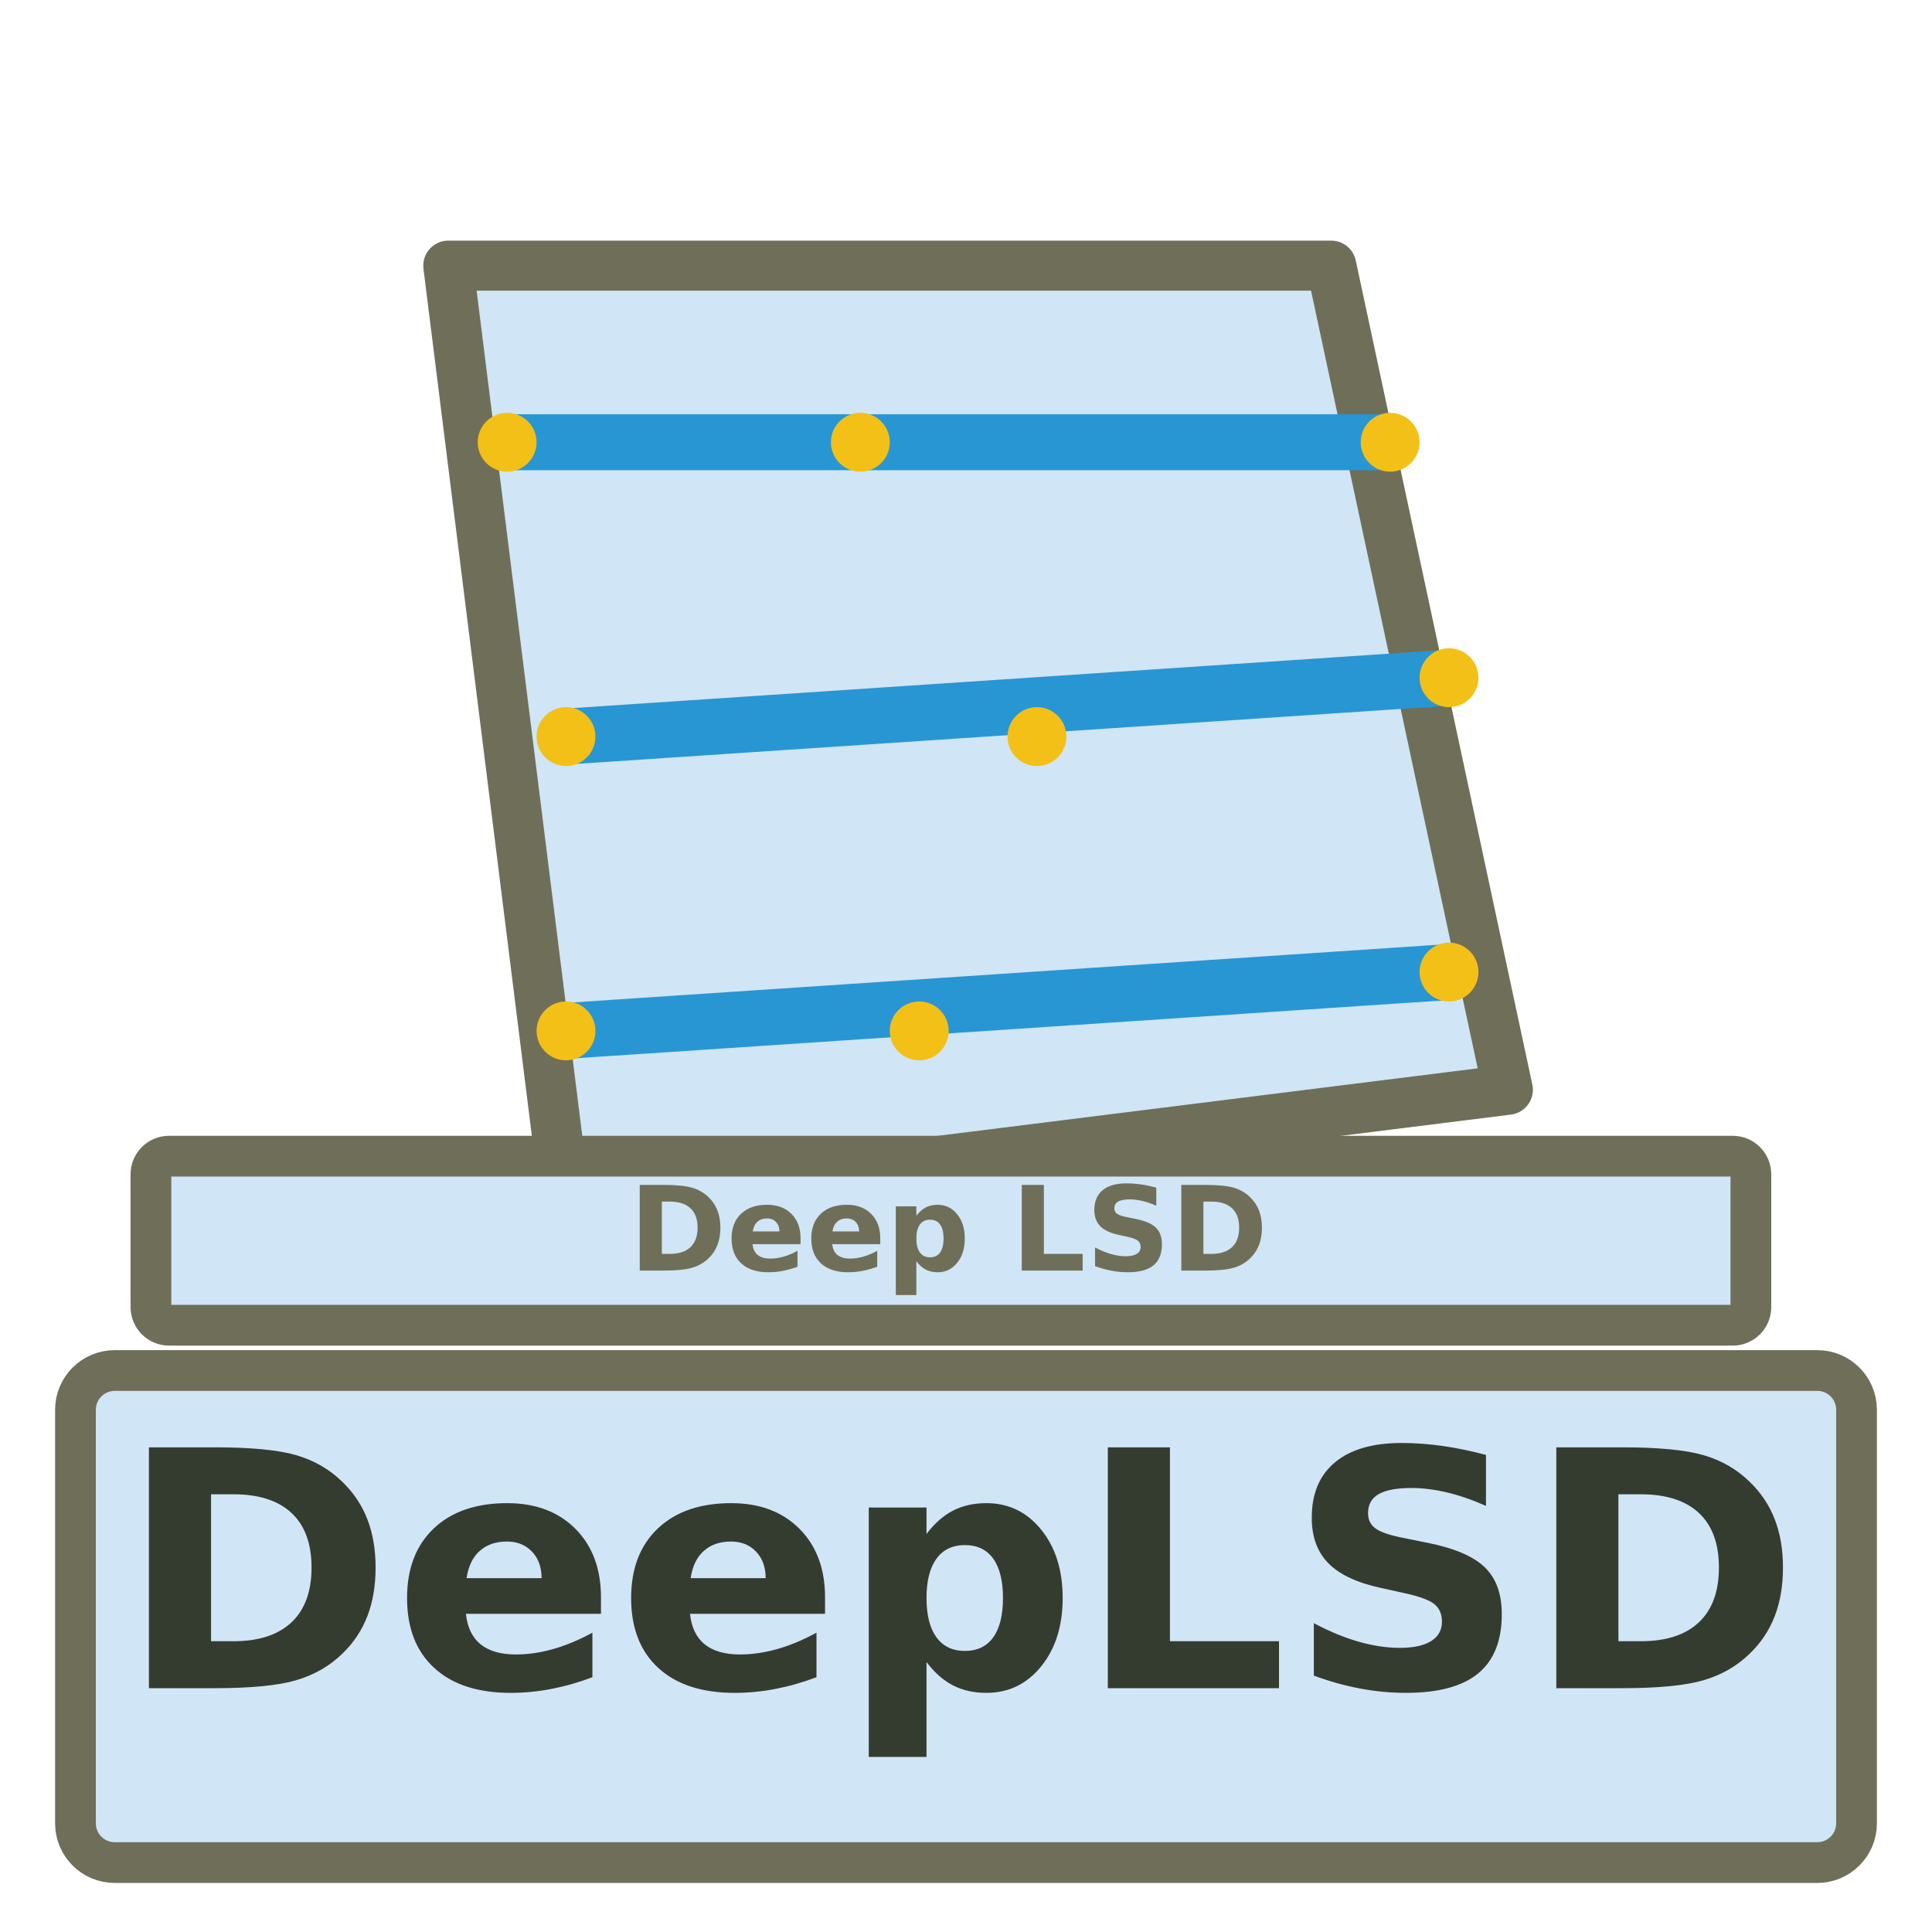
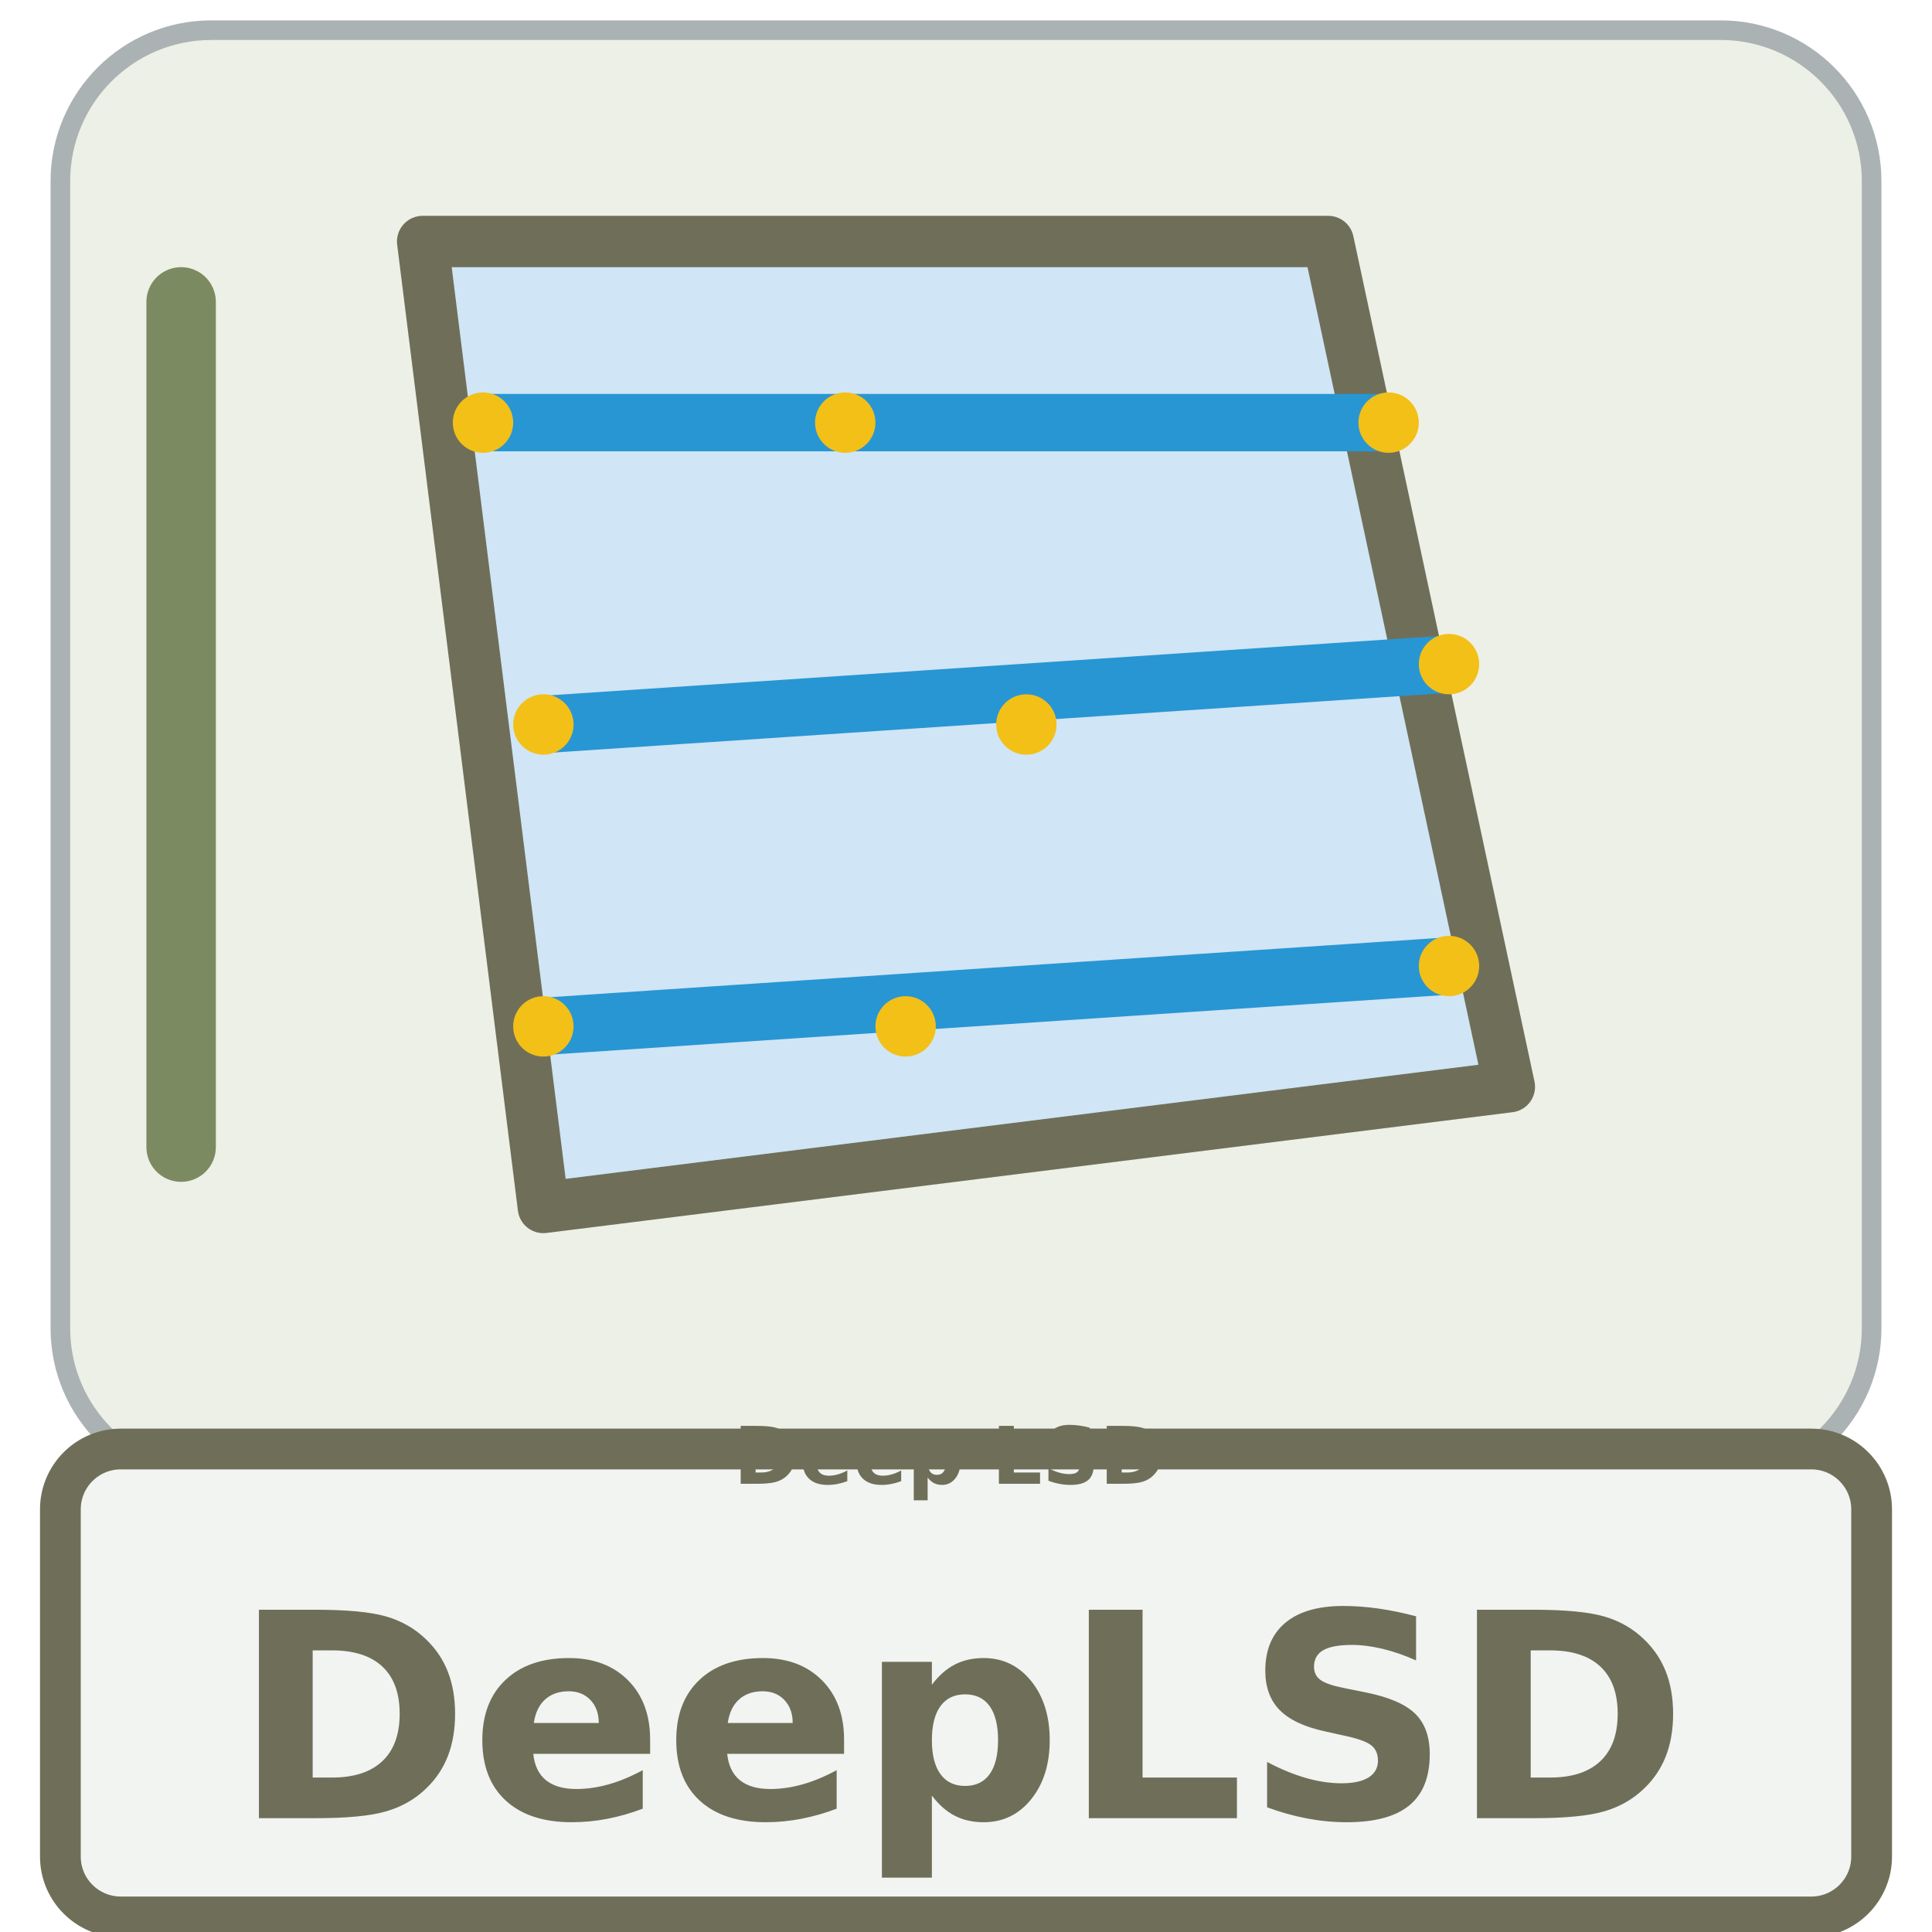
<svg xmlns="http://www.w3.org/2000/svg" width="128" height="128" viewBox="0 0 64 64" stroke="#6F6F59" stroke-width="1.35" stroke-linecap="round" stroke-linejoin="round">
-   <g stroke-width=".85" transform="translate(9 1) scale(1.95)">
+   <rect x="2" y="1" width="60" height="48" rx="5" fill="#EDF0E7" stroke="#ABB2B3" stroke-width=".65" />
+   <path d="M 6 10 V 38" stroke="#7C8A61" stroke-width="2.3" stroke-linecap="round" />
+   <g data-feature="lines" transform="translate(8 0) scale(2)" stroke-width=".85">
    <path d="M 3 4 L 18 4 L 21 18 L 5 20 Z" fill="#D0E5F6" stroke="#6F6F59" />
    <path d="M 4 7 L 19 7 M 5 12 L 20 11 M 5 17 L 20 16" fill="none" stroke="#2896D3" stroke-width="0.95" />
    <circle cx="4" cy="7" r="0.5" fill="#F3C017" stroke="none" />
    <circle cx="10" cy="7" r="0.5" fill="#F3C017" stroke="none" />
    <circle cx="19" cy="7" r="0.5" fill="#F3C017" stroke="none" />
    <circle cx="5" cy="12" r="0.5" fill="#F3C017" stroke="none" />
    <circle cx="13" cy="12" r="0.5" fill="#F3C017" stroke="none" />
    <circle cx="20" cy="11" r="0.5" fill="#F3C017" stroke="none" />
    <circle cx="5" cy="17" r="0.5" fill="#F3C017" stroke="none" />
    <circle cx="11" cy="17" r="0.5" fill="#F3C017" stroke="none" />
    <circle cx="20" cy="16" r="0.5" fill="#F3C017" stroke="none" />
  </g>
+   <rect x="2" y="48" width="60" height="15.5" rx="2" fill="#F2F4F2" />
  <g data-source-captions="true">
-     <rect x="5.0" y="38.3" width="53.0" height="5.6" rx="0.6" fill="#D0E5F6" stroke="#6F6F59" />
-     <path data-label="Deep LSD" d="M573 -1202V-291H711Q947 -291 1071.5 -408.0Q1196 -525 1196 -748Q1196 -970 1072.0 -1086.0Q948 -1202 711 -1202ZM188 -1493H594Q934 -1493 1100.5 -1444.5Q1267 -1396 1386 -1280Q1491 -1179 1542.0 -1047.0Q1593 -915 1593 -748Q1593 -579 1542.0 -446.5Q1491 -314 1386 -213Q1266 -97 1098.0 -48.5Q930 0 594 0H188ZM2990 -563V-461H2153Q2166 -335 2244.0 -272.0Q2322 -209 2462 -209Q2575 -209 2693.5 -242.5Q2812 -276 2937 -344V-68Q2810 -20 2683.0 4.5Q2556 29 2429 29Q2125 29 1956.5 -125.5Q1788 -280 1788 -559Q1788 -833 1953.5 -990.0Q2119 -1147 2409 -1147Q2673 -1147 2831.5 -988.0Q2990 -829 2990 -563ZM2622 -682Q2622 -784 2562.5 -846.5Q2503 -909 2407 -909Q2303 -909 2238.0 -850.5Q2173 -792 2157 -682ZM4379 -563V-461H3542Q3555 -335 3633.0 -272.0Q3711 -209 3851 -209Q3964 -209 4082.5 -242.5Q4201 -276 4326 -344V-68Q4199 -20 4072.0 4.5Q3945 29 3818 29Q3514 29 3345.5 -125.5Q3177 -280 3177 -559Q3177 -833 3342.5 -990.0Q3508 -1147 3798 -1147Q4062 -1147 4220.5 -988.0Q4379 -829 4379 -563ZM4011 -682Q4011 -784 3951.5 -846.5Q3892 -909 3796 -909Q3692 -909 3627.0 -850.5Q3562 -792 3546 -682ZM5008 -162V426H4650V-1120H5008V-956Q5082 -1054 5172.0 -1100.5Q5262 -1147 5379 -1147Q5586 -1147 5719.0 -982.5Q5852 -818 5852 -559Q5852 -300 5719.0 -135.5Q5586 29 5379 29Q5262 29 5172.0 -17.5Q5082 -64 5008 -162ZM5246 -887Q5131 -887 5069.5 -802.5Q5008 -718 5008 -559Q5008 -400 5069.5 -315.5Q5131 -231 5246 -231Q5361 -231 5421.5 -315.0Q5482 -399 5482 -559Q5482 -719 5421.5 -803.0Q5361 -887 5246 -887ZM6845 -1493H7230V-291H7906V0H6845ZM9189 -1446V-1130Q9066 -1185 8949.0 -1213.0Q8832 -1241 8728 -1241Q8590 -1241 8524.0 -1203.0Q8458 -1165 8458 -1085Q8458 -1025 8502.5 -991.5Q8547 -958 8664 -934L8828 -901Q9077 -851 9182.0 -749.0Q9287 -647 9287 -459Q9287 -212 9140.5 -91.5Q8994 29 8693 29Q8551 29 8408.0 2.0Q8265 -25 8122 -78V-403Q8265 -327 8398.5 -288.5Q8532 -250 8656 -250Q8782 -250 8849.0 -292.0Q8916 -334 8916 -412Q8916 -482 8870.5 -520.0Q8825 -558 8689 -588L8540 -621Q8316 -669 8212.5 -774.0Q8109 -879 8109 -1057Q8109 -1280 8253.0 -1400.0Q8397 -1520 8667 -1520Q8790 -1520 8920.0 -1501.5Q9050 -1483 9189 -1446ZM10010 -1202V-291H10148Q10384 -291 10508.5 -408.0Q10633 -525 10633 -748Q10633 -970 10509.0 -1086.0Q10385 -1202 10148 -1202ZM9625 -1493H10031Q10371 -1493 10537.5 -1444.5Q10704 -1396 10823 -1280Q10928 -1179 10979.0 -1047.0Q11030 -915 11030 -748Q11030 -579 10979.0 -446.5Q10928 -314 10823 -213Q10703 -97 10535.0 -48.5Q10367 0 10031 0H9625Z" transform="translate(20.83541 42.09003) scale(0.001901)" fill="#6F6F59" stroke="none" />
+     <path data-label="Deep LSD" d="M573 -1202V-291H711Q947 -291 1071.5 -408.0Q1196 -525 1196 -748Q1196 -970 1072.0 -1086.0Q948 -1202 711 -1202ZM188 -1493H594Q934 -1493 1100.5 -1444.5Q1267 -1396 1386 -1280Q1491 -1179 1542.0 -1047.0Q1593 -915 1593 -748Q1593 -579 1542.0 -446.5Q1491 -314 1386 -213Q1266 -97 1098.0 -48.5Q930 0 594 0H188ZM2990 -563V-461H2153Q2166 -335 2244.0 -272.0Q2322 -209 2462 -209Q2575 -209 2693.5 -242.5Q2812 -276 2937 -344V-68Q2810 -20 2683.0 4.5Q2556 29 2429 29Q2125 29 1956.5 -125.5Q1788 -280 1788 -559Q1788 -833 1953.5 -990.0Q2119 -1147 2409 -1147Q2673 -1147 2831.5 -988.0Q2990 -829 2990 -563ZM2622 -682Q2622 -784 2562.5 -846.5Q2503 -909 2407 -909Q2303 -909 2238.0 -850.5Q2173 -792 2157 -682ZM4379 -563V-461H3542Q3555 -335 3633.0 -272.0Q3711 -209 3851 -209Q3964 -209 4082.5 -242.5Q4201 -276 4326 -344V-68Q4199 -20 4072.0 4.5Q3945 29 3818 29Q3514 29 3345.5 -125.5Q3177 -280 3177 -559Q3177 -833 3342.5 -990.0Q3508 -1147 3798 -1147Q4062 -1147 4220.5 -988.0Q4379 -829 4379 -563ZM4011 -682Q4011 -784 3951.5 -846.5Q3892 -909 3796 -909Q3692 -909 3627.0 -850.5Q3562 -792 3546 -682ZM5008 -162V426H4650V-1120H5008V-956Q5082 -1054 5172.0 -1100.5Q5262 -1147 5379 -1147Q5586 -1147 5719.0 -982.5Q5852 -818 5852 -559Q5852 -300 5719.0 -135.5Q5586 29 5379 29Q5262 29 5172.0 -17.5Q5082 -64 5008 -162ZM5246 -887Q5131 -887 5069.5 -802.5Q5008 -718 5008 -559Q5008 -400 5069.5 -315.5Q5131 -231 5246 -231Q5361 -231 5421.5 -315.0Q5482 -399 5482 -559Q5482 -719 5421.5 -803.0Q5361 -887 5246 -887ZM6845 -1493H7230V-291H7906V0H6845ZM9189 -1446V-1130Q9066 -1185 8949.0 -1213.0Q8832 -1241 8728 -1241Q8590 -1241 8524.0 -1203.0Q8458 -1165 8458 -1085Q8458 -1025 8502.5 -991.5Q8547 -958 8664 -934L8828 -901Q9077 -851 9182.0 -749.0Q9287 -647 9287 -459Q9287 -212 9140.5 -91.5Q8994 29 8693 29Q8551 29 8408.0 2.0Q8265 -25 8122 -78V-403Q8265 -327 8398.5 -288.5Q8532 -250 8656 -250Q8782 -250 8849.0 -292.0Q8916 -334 8916 -412Q8916 -482 8870.5 -520.0Q8825 -558 8689 -588L8540 -621Q8316 -669 8212.5 -774.0Q8109 -879 8109 -1057Q8109 -1280 8253.0 -1400.0Q8397 -1520 8667 -1520Q8790 -1520 8920.0 -1501.5Q9050 -1483 9189 -1446ZM10010 -1202V-291H10148Q10384 -291 10508.5 -408.0Q10633 -525 10633 -748Q10633 -970 10509.0 -1086.0Q10385 -1202 10148 -1202ZM9625 -1493H10031Q10371 -1493 10537.5 -1444.5Q10704 -1396 10823 -1280Q10928 -1179 10979.0 -1047.0Q11030 -915 11030 -748Q11030 -579 10979.0 -446.5Q10928 -314 10823 -213Q10703 -97 10535.0 -48.5Q10367 0 10031 0H9625Z" transform="translate(24.29419 49.15272) scale(0.001285)" fill="#6F6F59" stroke="none" />
  </g>
-   <rect x="2.5" y="45.4" width="59" height="16.3" rx="1.3" fill="#D0E5F6" stroke="#6F6F59" />
  <g data-plugin-name="DeepLSD" data-name-lines="1">
-     <path data-label="DeepLSD" d="M573 -1202V-291H711Q947 -291 1071.5 -408.0Q1196 -525 1196 -748Q1196 -970 1072.0 -1086.0Q948 -1202 711 -1202ZM188 -1493H594Q934 -1493 1100.5 -1444.5Q1267 -1396 1386 -1280Q1491 -1179 1542.0 -1047.0Q1593 -915 1593 -748Q1593 -579 1542.0 -446.5Q1491 -314 1386 -213Q1266 -97 1098.0 -48.5Q930 0 594 0H188ZM2990 -563V-461H2153Q2166 -335 2244.0 -272.0Q2322 -209 2462 -209Q2575 -209 2693.5 -242.5Q2812 -276 2937 -344V-68Q2810 -20 2683.0 4.5Q2556 29 2429 29Q2125 29 1956.5 -125.5Q1788 -280 1788 -559Q1788 -833 1953.5 -990.0Q2119 -1147 2409 -1147Q2673 -1147 2831.5 -988.0Q2990 -829 2990 -563ZM2622 -682Q2622 -784 2562.5 -846.5Q2503 -909 2407 -909Q2303 -909 2238.0 -850.5Q2173 -792 2157 -682ZM4379 -563V-461H3542Q3555 -335 3633.0 -272.0Q3711 -209 3851 -209Q3964 -209 4082.5 -242.5Q4201 -276 4326 -344V-68Q4199 -20 4072.0 4.5Q3945 29 3818 29Q3514 29 3345.5 -125.5Q3177 -280 3177 -559Q3177 -833 3342.5 -990.0Q3508 -1147 3798 -1147Q4062 -1147 4220.5 -988.0Q4379 -829 4379 -563ZM4011 -682Q4011 -784 3951.5 -846.5Q3892 -909 3796 -909Q3692 -909 3627.0 -850.5Q3562 -792 3546 -682ZM5008 -162V426H4650V-1120H5008V-956Q5082 -1054 5172.0 -1100.5Q5262 -1147 5379 -1147Q5586 -1147 5719.0 -982.5Q5852 -818 5852 -559Q5852 -300 5719.0 -135.5Q5586 29 5379 29Q5262 29 5172.0 -17.5Q5082 -64 5008 -162ZM5246 -887Q5131 -887 5069.5 -802.5Q5008 -718 5008 -559Q5008 -400 5069.5 -315.5Q5131 -231 5246 -231Q5361 -231 5421.5 -315.0Q5482 -399 5482 -559Q5482 -719 5421.5 -803.0Q5361 -887 5246 -887ZM6132 -1493H6517V-291H7193V0H6132ZM8476 -1446V-1130Q8353 -1185 8236.0 -1213.0Q8119 -1241 8015 -1241Q7877 -1241 7811.0 -1203.0Q7745 -1165 7745 -1085Q7745 -1025 7789.5 -991.5Q7834 -958 7951 -934L8115 -901Q8364 -851 8469.0 -749.0Q8574 -647 8574 -459Q8574 -212 8427.5 -91.5Q8281 29 7980 29Q7838 29 7695.0 2.0Q7552 -25 7409 -78V-403Q7552 -327 7685.5 -288.5Q7819 -250 7943 -250Q8069 -250 8136.0 -292.0Q8203 -334 8203 -412Q8203 -482 8157.5 -520.0Q8112 -558 7976 -588L7827 -621Q7603 -669 7499.5 -774.0Q7396 -879 7396 -1057Q7396 -1280 7540.0 -1400.0Q7684 -1520 7954 -1520Q8077 -1520 8207.0 -1501.5Q8337 -1483 8476 -1446ZM9297 -1202V-291H9435Q9671 -291 9795.5 -408.0Q9920 -525 9920 -748Q9920 -970 9796.0 -1086.0Q9672 -1202 9435 -1202ZM8912 -1493H9318Q9658 -1493 9824.5 -1444.5Q9991 -1396 10110 -1280Q10215 -1179 10266.0 -1047.0Q10317 -915 10317 -748Q10317 -579 10266.0 -446.5Q10215 -314 10110 -213Q9990 -97 9822.0 -48.5Q9654 0 9318 0H8912Z" transform="translate(3.92909 55.92333) scale(0.005344)" fill="#343C30" stroke="none" />
+     <path data-label="DeepLSD" d="M573 -1202V-291H711Q947 -291 1071.5 -408.0Q1196 -525 1196 -748Q1196 -970 1072.0 -1086.0Q948 -1202 711 -1202ZM188 -1493H594Q934 -1493 1100.5 -1444.5Q1267 -1396 1386 -1280Q1491 -1179 1542.0 -1047.0Q1593 -915 1593 -748Q1593 -579 1542.0 -446.5Q1491 -314 1386 -213Q1266 -97 1098.0 -48.5Q930 0 594 0H188ZM2990 -563V-461H2153Q2166 -335 2244.0 -272.0Q2322 -209 2462 -209Q2575 -209 2693.5 -242.5Q2812 -276 2937 -344V-68Q2810 -20 2683.0 4.5Q2556 29 2429 29Q2125 29 1956.5 -125.5Q1788 -280 1788 -559Q1788 -833 1953.5 -990.0Q2119 -1147 2409 -1147Q2673 -1147 2831.5 -988.0Q2990 -829 2990 -563ZM2622 -682Q2622 -784 2562.5 -846.5Q2503 -909 2407 -909Q2303 -909 2238.0 -850.5Q2173 -792 2157 -682ZM4379 -563V-461H3542Q3555 -335 3633.0 -272.0Q3711 -209 3851 -209Q3964 -209 4082.5 -242.5Q4201 -276 4326 -344V-68Q4199 -20 4072.0 4.5Q3945 29 3818 29Q3514 29 3345.5 -125.5Q3177 -280 3177 -559Q3177 -833 3342.5 -990.0Q3508 -1147 3798 -1147Q4062 -1147 4220.5 -988.0Q4379 -829 4379 -563ZM4011 -682Q4011 -784 3951.5 -846.5Q3892 -909 3796 -909Q3692 -909 3627.0 -850.5Q3562 -792 3546 -682ZM5008 -162V426H4650V-1120H5008V-956Q5082 -1054 5172.0 -1100.5Q5262 -1147 5379 -1147Q5586 -1147 5719.0 -982.5Q5852 -818 5852 -559Q5852 -300 5719.0 -135.5Q5586 29 5379 29Q5262 29 5172.0 -17.5Q5082 -64 5008 -162ZM5246 -887Q5131 -887 5069.5 -802.5Q5008 -718 5008 -559Q5008 -400 5069.5 -315.5Q5131 -231 5246 -231Q5361 -231 5421.5 -315.0Q5482 -399 5482 -559Q5482 -719 5421.5 -803.0Q5361 -887 5246 -887ZM6132 -1493H6517V-291H7193V0H6132ZM8476 -1446V-1130Q8353 -1185 8236.0 -1213.0Q8119 -1241 8015 -1241Q7877 -1241 7811.0 -1203.0Q7745 -1165 7745 -1085Q7745 -1025 7789.5 -991.5Q7834 -958 7951 -934L8115 -901Q8364 -851 8469.0 -749.0Q8574 -647 8574 -459Q8574 -212 8427.5 -91.5Q8281 29 7980 29Q7838 29 7695.0 2.0Q7552 -25 7409 -78V-403Q7552 -327 7685.5 -288.5Q7819 -250 7943 -250Q8069 -250 8136.0 -292.0Q8203 -334 8203 -412Q8203 -482 8157.5 -520.0Q8112 -558 7976 -588L7827 -621Q7603 -669 7499.5 -774.0Q7396 -879 7396 -1057Q7396 -1280 7540.0 -1400.0Q7684 -1520 7954 -1520Q8077 -1520 8207.0 -1501.5Q8337 -1483 8476 -1446ZM9297 -1202V-291H9435Q9671 -291 9795.5 -408.0Q9920 -525 9920 -748Q9920 -970 9796.0 -1086.0Q9672 -1202 9435 -1202ZM8912 -1493H9318Q9658 -1493 9824.5 -1444.5Q9991 -1396 10110 -1280Q10215 -1179 10266.0 -1047.0Q10317 -915 10317 -748Q10317 -579 10266.0 -446.5Q10215 -314 10110 -213Q9990 -97 9822.0 -48.5Q9654 0 9318 0H8912Z" transform="translate(7.70786 60.2298) scale(0.004625)" fill="#6F6F59" stroke="none" />
  </g>
</svg>
